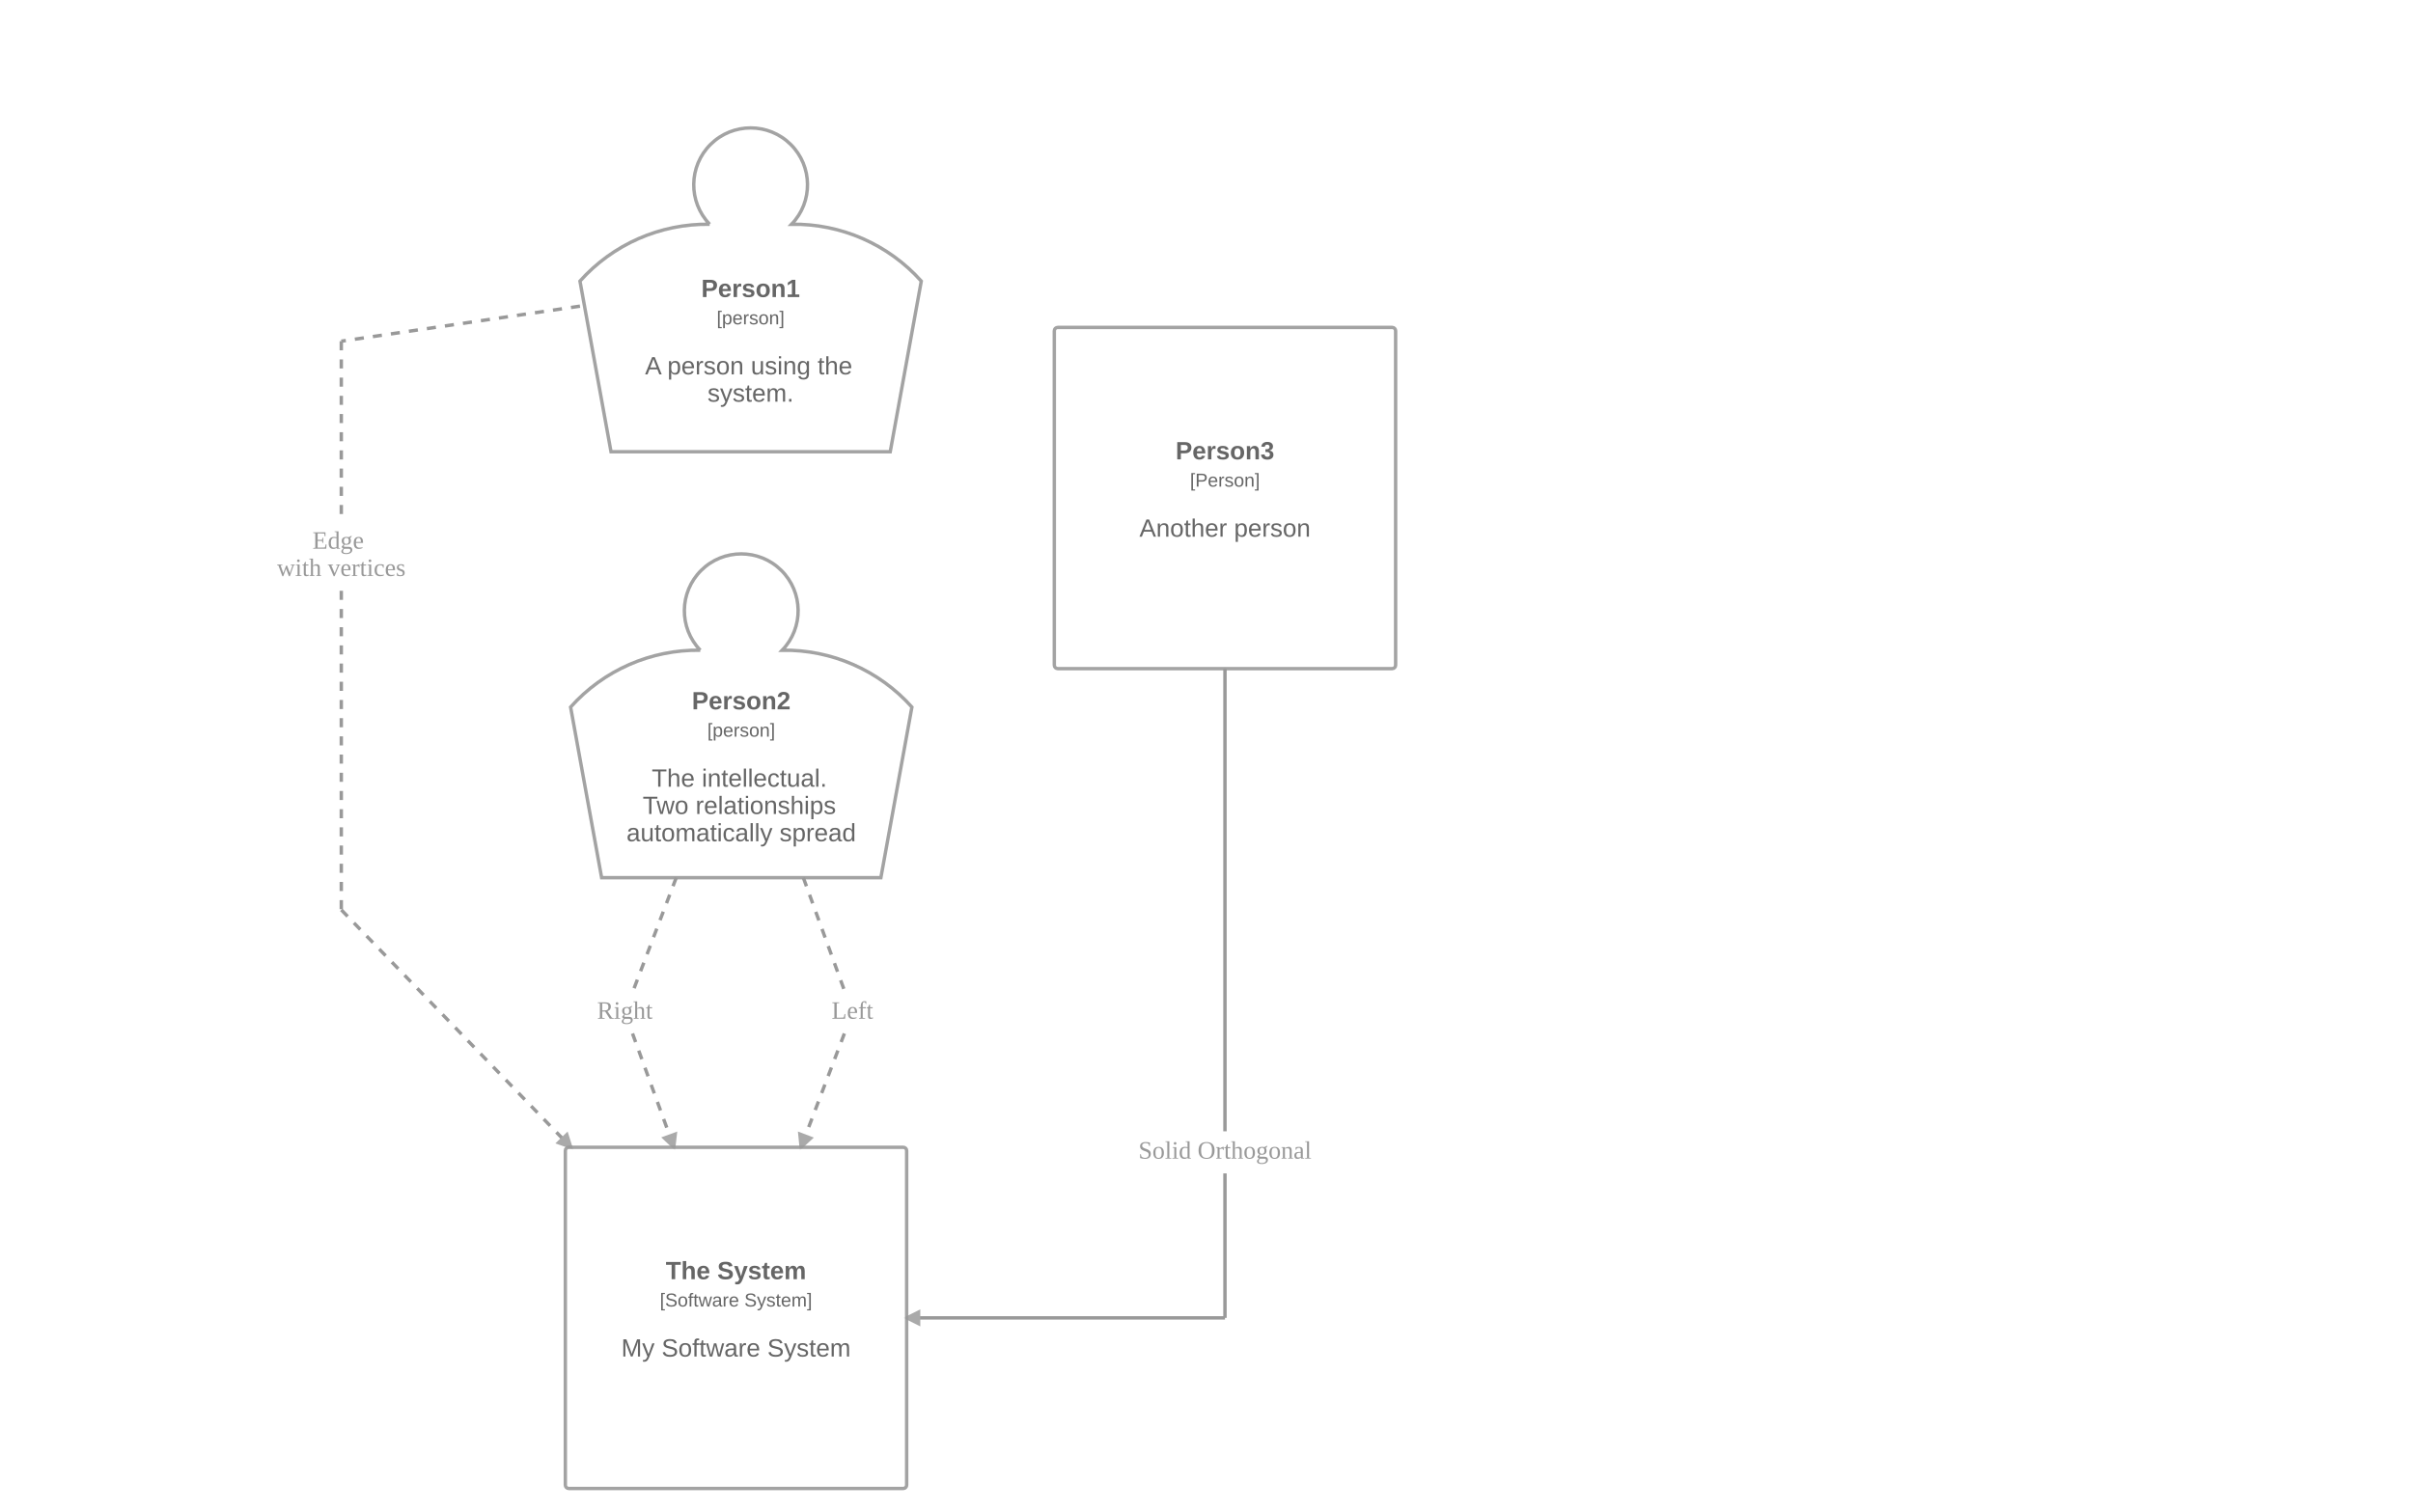
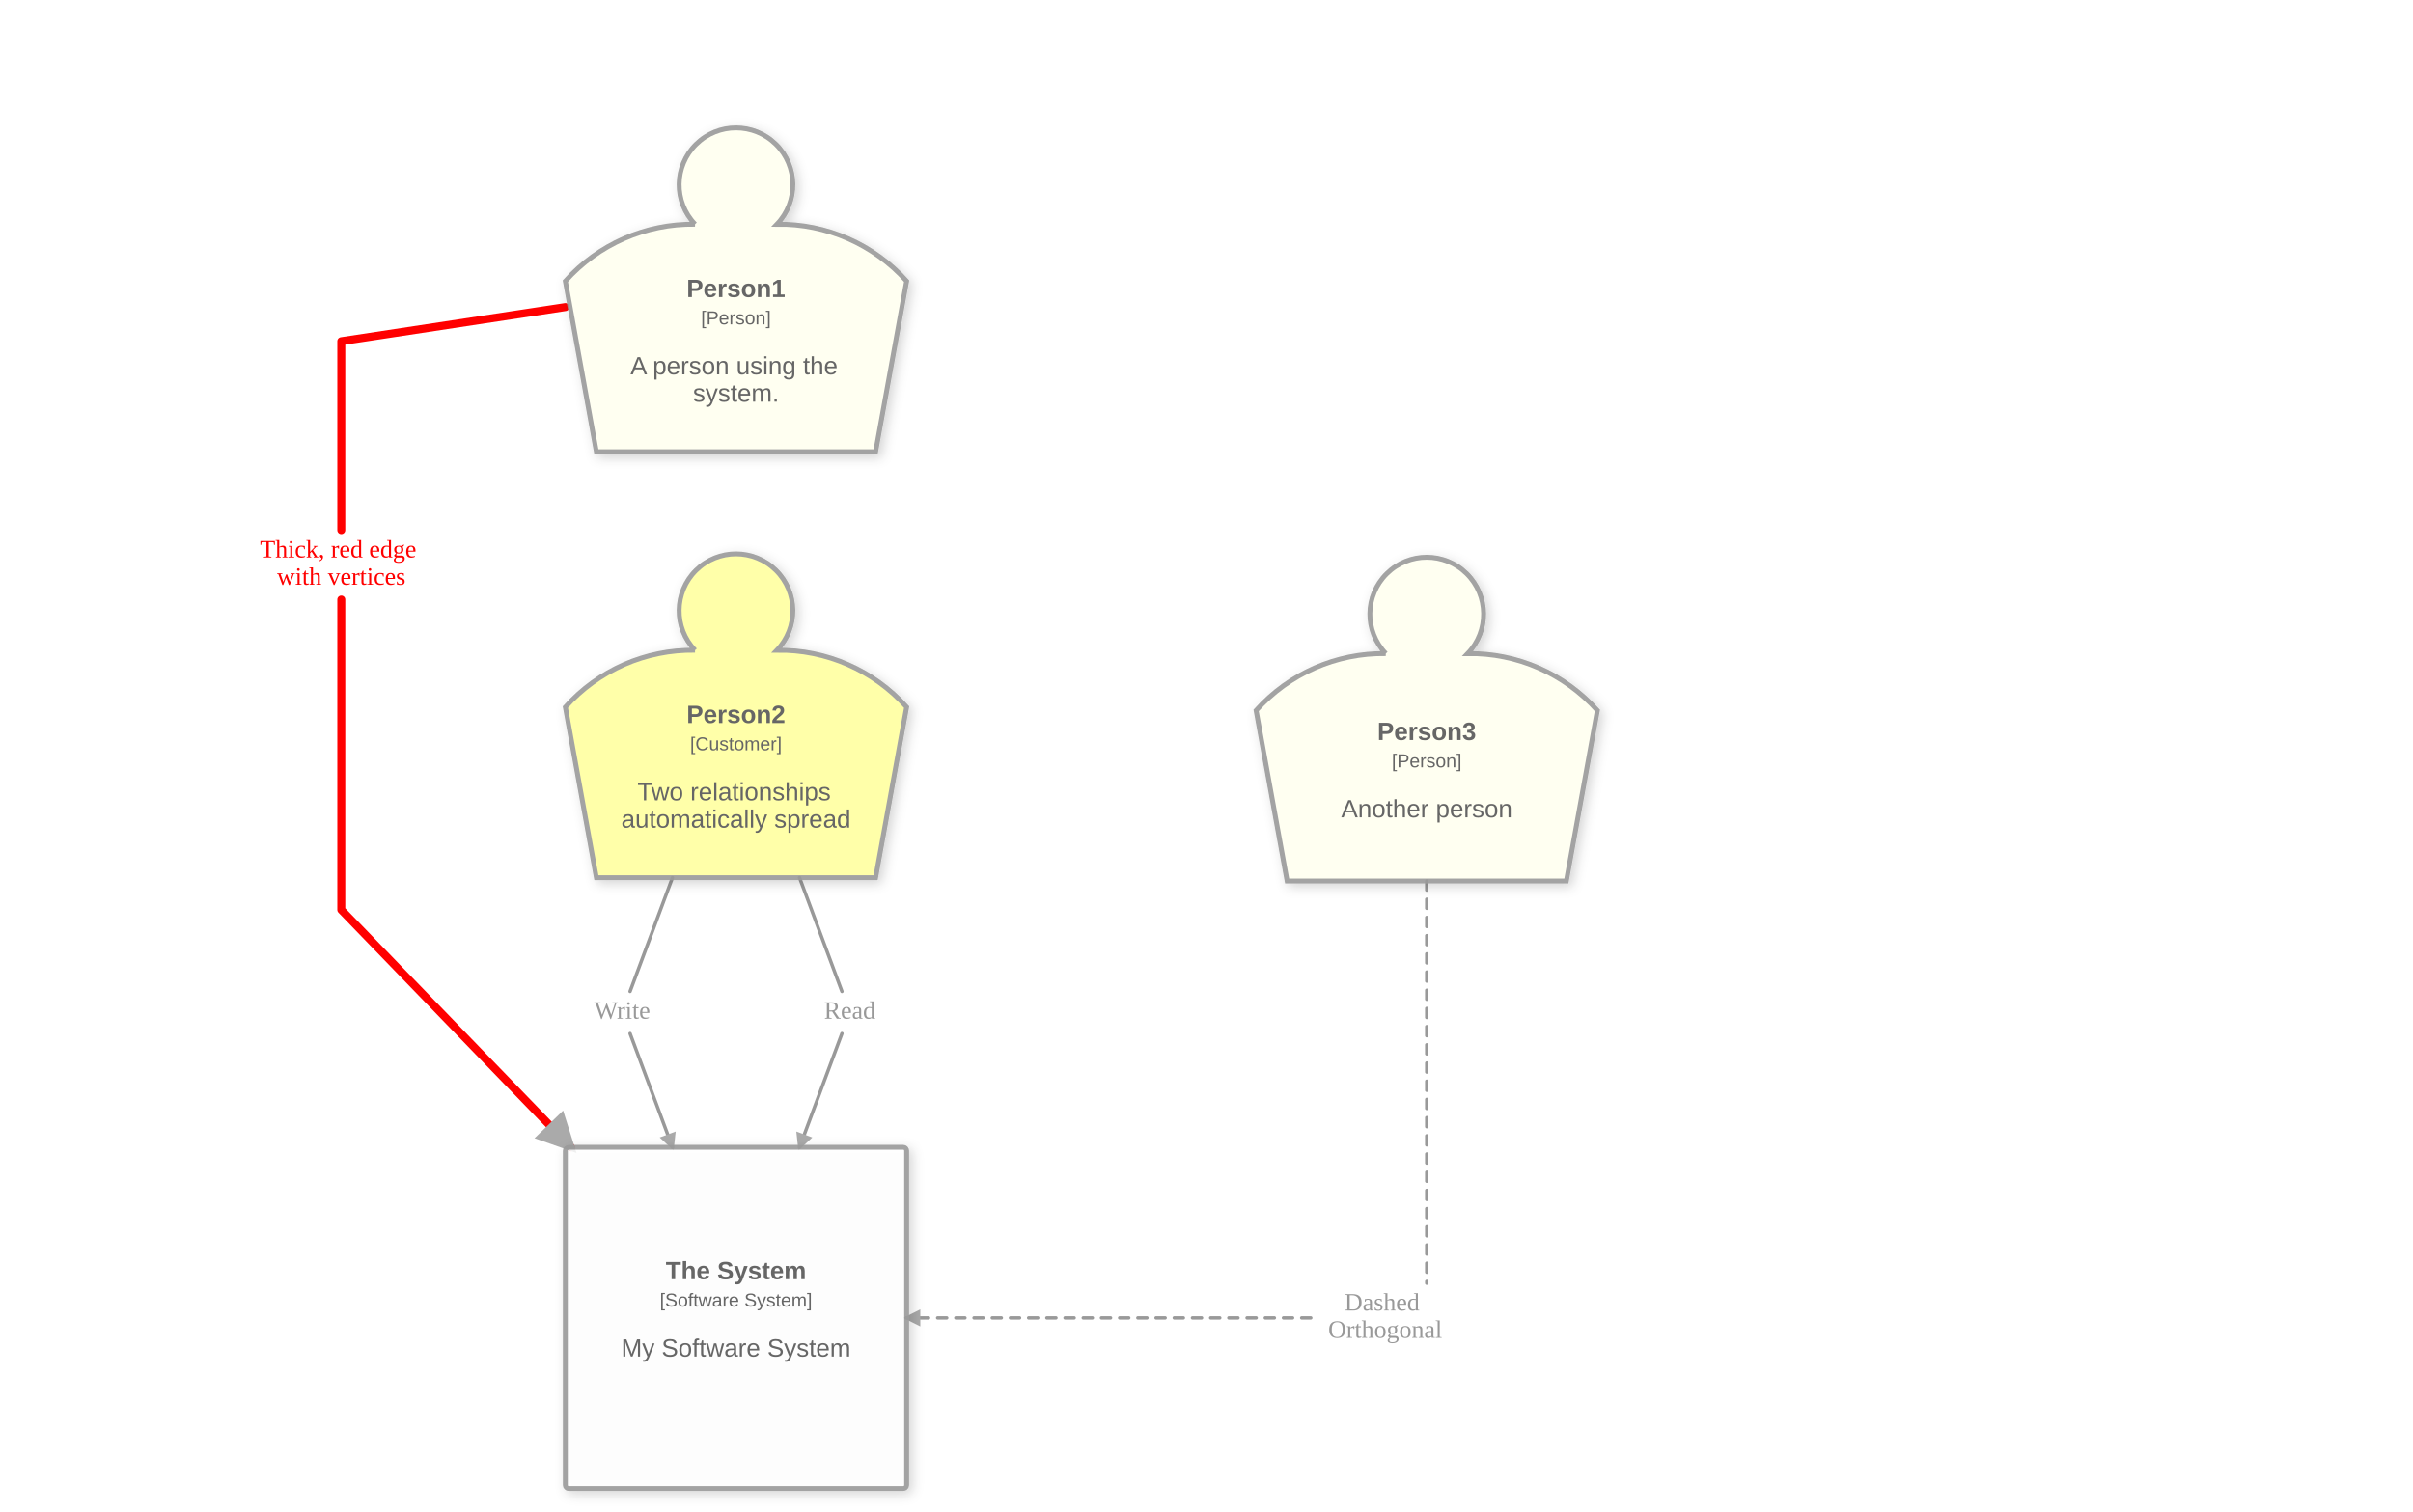
<svg xmlns="http://www.w3.org/2000/svg" id="graph" width="2121" height="1328.763">
  <defs>
    <marker id="arrow" viewBox="0 0 5 5" refX="4" refY="2.5" markerWidth="5" markerHeight="5" orient="auto" markerUnits="strokeWidth">
      <path fill="#aaa" stroke-width="1" stroke="none" d="M0,0 L5,2.5 L0,5 Z" class="arrowHead" />
    </marker>
    <g id="icon-circle" transform="translate(0,-12)" class="icon">
      <circle cx="7" cy="7" r="7" />
    </g>
    <g id="icon-cube" transform="translate(0, -14)" class="icon">
      <path d="M 5 0 h 10 v 10 l -5 5 h -10 v -10 l 5 -5 M 0 5 h 10 v 10 M 15 0 l -5 5" />
    </g>
+     <filter id="shadow">
+       <feDropShadow dx="3" dy="3" stdDeviation="5" flood-color="#00000030" flood-opacity="1" />
+     </filter>
  </defs>
  <g class="zoom" transform="scale(1)">
    <g class="groups" />
    <g class="edges">
-       <g class="edge" id="19x799c" data-from="g9grjd" data-to="ucih59">
-         <rect x="983.836" y="994.726" rx="0" ry="0" width="185.797" height="37" fill="none" stroke="none" />
-         <text x="0" y="994.726" text-anchor="middle" stroke="none" font-size="22" fill="#999" data-field="label">
-           <tspan x="1076.735" dy="24px" font-size="22px" font-weight="normal">Solid Orthogonal</tspan>
+       <g class="edge" id="1b65rsr" data-from="fzh5ue" data-to="ucih59">
+         <rect x="510.123" y="871.735" rx="0" ry="0" width="73.625" height="37" fill="none" stroke="none" />
+         <text x="0" y="871.735" text-anchor="middle" stroke="none" font-size="22" fill="#999" data-field="label">
+           <tspan x="546.935" dy="24px" font-size="22px" font-weight="normal">Write</tspan>
        </text>
-         <path marker-end="url(#arrow)" class="edge" d="M1076.735,587.89 L1076.735,994.726 M1076.735,1031.726 L1076.735,1158.763 M1076.735,1158.763 L796.935,1158.763" fill="none" stroke="#999" stroke-width="3" />
-         <circle id="v-2v8cdnm" cx="1076.735" cy="1158.763" r="7" fill="none" class="v-dot auto" />
+         <path marker-end="url(#arrow)" class="edge" d="M591.075,771.707 L553.825,871.735 M553.825,908.735 L591.075,1008.763" fill="none" stroke="#999" stroke-width="3" stroke-linecap="round" />
+         <circle id="v-31pxif6" cx="546.935" cy="890.235" r="7" fill="none" class="v-dot auto" />
      </g>
-       <g class="edge" id="1vx4bg9" data-from="fphk5f" data-to="ucih59">
-         <rect x="227.578" y="458.442" rx="0" ry="0" width="144.844" height="61" fill="none" stroke="none" />
-         <text x="0" y="458.442" text-anchor="middle" stroke="none" font-size="22" fill="#999" data-field="label">
-           <tspan x="300" dy="24px" font-size="22px" font-weight="normal">Edge</tspan>
+       <g class="edge" id="ugygaj" data-from="fphk5f" data-to="ucih59">
+         <rect x="212.867" y="466.141" rx="0" ry="0" width="174.266" height="61" fill="none" stroke="none" />
+         <text x="0" y="466.141" text-anchor="middle" stroke="none" font-size="22" fill="#FF0000" data-field="label">
+           <tspan x="300" dy="24px" font-size="22px" font-weight="normal">Thick, red edge</tspan>
          <tspan x="300" dy="24px" font-size="22px" font-weight="normal">with vertices</tspan>
        </text>
-         <path marker-end="url(#arrow)" class="edge" d="M509.787,269.195 L300,300 M300,300 L300,458.442 M300,519.442 L300,800 M300,800 L501.88,1008.763" fill="none" stroke="#999" stroke-width="3" stroke-dasharray="8" />
-         <circle id="v-3mhdp7i" cx="300" cy="300" r="7" fill="none" class="v-dot" />
-         <circle id="v-2qbee1p" cx="300" cy="800" r="7" fill="none" class="v-dot" />
+         <path marker-end="url(#arrow)" class="edge" d="M496.935,270.011 L300,300 M300,300 L300,466.141 M300,527.141 L300,800 M300,800 L501.88,1008.763" fill="none" stroke="#FF0000" stroke-width="7" stroke-linecap="round" />
+         <circle id="v-47sto2s" cx="300" cy="300" r="7" fill="none" class="v-dot" />
+         <circle id="v-137xtxc" cx="300" cy="800" r="7" fill="none" class="v-dot" />
      </g>
-       <g class="edge" id="41mfyu" data-from="fzh5ue" data-to="ucih59">
-         <rect x="512.055" y="871.735" rx="0" ry="0" width="74.375" height="37" fill="none" stroke="none" />
+       <g class="edge" id="wvwdq8" data-from="fzh5ue" data-to="ucih59">
+         <rect x="709.654" y="871.735" rx="0" ry="0" width="74.562" height="37" fill="none" stroke="none" />
        <text x="0" y="871.735" text-anchor="middle" stroke="none" font-size="22" fill="#999" data-field="label">
-           <tspan x="549.243" dy="24px" font-size="22px" font-weight="normal">Right</tspan>
+           <tspan x="746.935" dy="24px" font-size="22px" font-weight="normal">Read</tspan>
        </text>
-         <path marker-end="url(#arrow)" class="edge" d="M594.401,771.707 L556.291,871.735 M555.973,908.735 L592.364,1008.763" fill="none" stroke="#999" stroke-width="3" stroke-dasharray="8" />
-         <circle id="v-4g4yxoy" cx="549.243" cy="890.235" r="7" fill="none" class="v-dot auto" />
+         <path marker-end="url(#arrow)" class="edge" d="M702.795,771.707 L740.046,871.735 M740.046,908.735 L702.795,1008.763" fill="none" stroke="#999" stroke-width="3" stroke-linecap="round" />
+         <circle id="v-3ystacl" cx="746.935" cy="890.235" r="7" fill="none" class="v-dot auto" />
      </g>
-       <g class="edge" id="8kivdp" data-from="fzh5ue" data-to="ucih59">
-         <rect x="719.383" y="871.735" rx="0" ry="0" width="59.719" height="37" fill="none" stroke="none" />
-         <text x="0" y="871.735" text-anchor="middle" stroke="none" font-size="22" fill="#999" data-field="label">
-           <tspan x="749.243" dy="24px" font-size="22px" font-weight="normal">Left</tspan>
+       <g class="edge selected" id="d59lek" data-from="g9grjd" data-to="ucih59">
+         <rect x="1152.169" y="1128.263" rx="0" ry="0" width="130.797" height="61" fill="none" stroke="none" />
+         <text x="0" y="1128.263" text-anchor="middle" stroke="none" font-size="22" fill="#999" data-field="label">
+           <tspan x="1217.568" dy="24px" font-size="22px" font-weight="normal">Dashed</tspan>
+           <tspan x="1217.568" dy="24px" font-size="22px" font-weight="normal">Orthogonal</tspan>
        </text>
-         <path marker-end="url(#arrow)" class="edge" d="M706.121,771.707 L742.512,871.735 M742.194,908.735 L704.084,1008.763" fill="none" stroke="#999" stroke-width="3" stroke-dasharray="8" />
-         <circle id="v-3sqry4e" cx="749.243" cy="890.235" r="7" fill="none" class="v-dot auto" />
+         <path marker-end="url(#arrow)" class="edge" d="M1254.1,774.663 L1254.1,1128.263 M1152.169,1158.763 L796.935,1158.763" fill="none" stroke="#999" stroke-width="3" stroke-linecap="round" stroke-dasharray="8" />
+         <circle id="v-44iuhxq" cx="1254.1" cy="1158.763" r="7" fill="none" class="v-dot auto" />
      </g>
    </g>
    <g class="nodes">
-       <g class="node" id="fphk5f" transform="translate(659.7866,247.1699)" label-offset-y="120">
-         <path d="M 114,100 A150,150 0,0,0 0 150   L27.273,300 L272.727,300 L300,150   A150,150 0,0,0 186 100    A50,50 0,1,0 114 100" transform="translate(-150,-150)" class="nodeBorder" fill="rgba(255, 255, 255, .9)" stroke="#999" stroke-width="3px" opacity="0.9" />
+       <g class="node" id="fphk5f" transform="translate(646.9351,247.1699)" label-offset-y="120">
+         <path d="M 114,100 A150,150 0,0,0 0 150   L27.273,300 L272.727,300 L300,150   A150,150 0,0,0 186 100    A50,50 0,1,0 114 100" transform="translate(-150,-150)" class="nodeBorder" fill="#fffff0" stroke="#999" filter="url(#shadow)" stroke-width="4.3" opacity="0.9" />
        <g transform="translate(0,-130)">
          <text x="0" y="120" text-anchor="middle" font-family="Arial, sans-serif" stroke="none" fill="#666" data-field="name">
            <tspan x="0" dy="24px" font-size="22px" font-weight="bold">Person1</tspan>
          </text>
-           <text x="0" y="168" text-anchor="middle" font-family="Arial, sans-serif" stroke="none" fill="#666" font-size="16.5">[person]</text>
+           <text x="0" y="168" text-anchor="middle" font-family="Arial, sans-serif" stroke="none" fill="#666" font-size="16.5">[Person]</text>
          <text x="0" y="188" text-anchor="middle" font-family="Arial, sans-serif" stroke="none" fill="#666" data-field="description">
            <tspan x="0" dy="24px" font-size="22px" font-weight="normal">A person using the</tspan>
            <tspan x="0" dy="24px" font-size="22px" font-weight="normal">system.</tspan>
          </text>
        </g>
      </g>
-       <g class="node" id="fzh5ue" transform="translate(651.5504,621.7069)" label-offset-y="120">
-         <path d="M 114,100 A150,150 0,0,0 0 150   L27.273,300 L272.727,300 L300,150   A150,150 0,0,0 186 100    A50,50 0,1,0 114 100" transform="translate(-150,-150)" class="nodeBorder" fill="rgba(255, 255, 255, .9)" stroke="#999" stroke-width="3px" opacity="0.9" />
-         <g transform="translate(0,-142)">
+       <g class="node" id="fzh5ue" transform="translate(646.9351,621.7069)" label-offset-y="120">
+         <path d="M 114,100 A150,150 0,0,0 0 150   L27.273,300 L272.727,300 L300,150   A150,150 0,0,0 186 100    A50,50 0,1,0 114 100" transform="translate(-150,-150)" class="nodeBorder" fill="#ffffa0" stroke="#999" filter="url(#shadow)" stroke-width="4.3" opacity="0.9" />
+         <g transform="translate(0,-130)">
          <text x="0" y="120" text-anchor="middle" font-family="Arial, sans-serif" stroke="none" fill="#666" data-field="name">
            <tspan x="0" dy="24px" font-size="22px" font-weight="bold">Person2</tspan>
          </text>
-           <text x="0" y="168" text-anchor="middle" font-family="Arial, sans-serif" stroke="none" fill="#666" font-size="16.5">[person]</text>
+           <text x="0" y="168" text-anchor="middle" font-family="Arial, sans-serif" stroke="none" fill="#666" font-size="16.5">[Customer]</text>
          <text x="0" y="188" text-anchor="middle" font-family="Arial, sans-serif" stroke="none" fill="#666" data-field="description">
-             <tspan x="0" dy="24px" font-size="22px" font-weight="normal">The intellectual.</tspan>
            <tspan x="0" dy="24px" font-size="22px" font-weight="normal">Two relationships</tspan>
            <tspan x="0" dy="24px" font-size="22px" font-weight="normal">automatically spread</tspan>
          </text>
        </g>
      </g>
-       <g class="node" id="g9grjd" transform="translate(1076.735,437.8899)">
-         <rect rx="3" ry="3" x="-150" y="-150" width="300" height="300" class="nodeBorder" fill="rgba(255, 255, 255, .9)" stroke="#999" stroke-width="3px" opacity="0.9" />
-         <g transform="translate(0,-58)">
-           <text x="0" y="0" text-anchor="middle" font-family="Arial, sans-serif" stroke="none" fill="#666" data-field="name">
+       <g class="node selected" id="g9grjd" transform="translate(1254.1,624.663)" label-offset-y="120">
+         <path d="M 114,100 A150,150 0,0,0 0 150   L27.273,300 L272.727,300 L300,150   A150,150 0,0,0 186 100    A50,50 0,1,0 114 100" transform="translate(-150,-150)" class="nodeBorder" fill="#fffff0" stroke="#999" filter="url(#shadow)" stroke-width="4.3" opacity="0.9" />
+         <g transform="translate(0,-118)">
+           <text x="0" y="120" text-anchor="middle" font-family="Arial, sans-serif" stroke="none" fill="#666" data-field="name">
            <tspan x="0" dy="24px" font-size="22px" font-weight="bold">Person3</tspan>
          </text>
-           <text x="0" y="48" text-anchor="middle" font-family="Arial, sans-serif" stroke="none" fill="#666" font-size="16.5">[Person]</text>
-           <text x="0" y="68" text-anchor="middle" font-family="Arial, sans-serif" stroke="none" fill="#666" data-field="description">
+           <text x="0" y="168" text-anchor="middle" font-family="Arial, sans-serif" stroke="none" fill="#666" font-size="16.5">[Person]</text>
+           <text x="0" y="188" text-anchor="middle" font-family="Arial, sans-serif" stroke="none" fill="#666" data-field="description">
            <tspan x="0" dy="24px" font-size="22px" font-weight="normal">Another person</tspan>
          </text>
        </g>
      </g>
      <g class="node" id="ucih59" transform="translate(646.9351,1158.763)">
-         <rect rx="3" ry="3" x="-150" y="-150" width="300" height="300" class="nodeBorder" fill="rgba(255, 255, 255, .9)" stroke="#999" stroke-width="3px" opacity="0.9" />
+         <rect rx="3" ry="3" x="-150" y="-150" width="300" height="300" class="nodeBorder" fill="rgba(255, 255, 255, .9)" stroke="#999" filter="url(#shadow)" stroke-width="4.3" opacity="0.9" />
        <g transform="translate(0,-58)">
          <text x="0" y="0" text-anchor="middle" font-family="Arial, sans-serif" stroke="none" fill="#666" data-field="name">
            <tspan x="0" dy="24px" font-size="22px" font-weight="bold">The System</tspan>
          </text>
          <text x="0" y="48" text-anchor="middle" font-family="Arial, sans-serif" stroke="none" fill="#666" font-size="16.5">[Software System]</text>
          <text x="0" y="68" text-anchor="middle" font-family="Arial, sans-serif" stroke="none" fill="#666" data-field="description">
            <tspan x="0" dy="24px" font-size="22px" font-weight="normal">My Software System</tspan>
          </text>
        </g>
      </g>
    </g>
  </g>
</svg>
